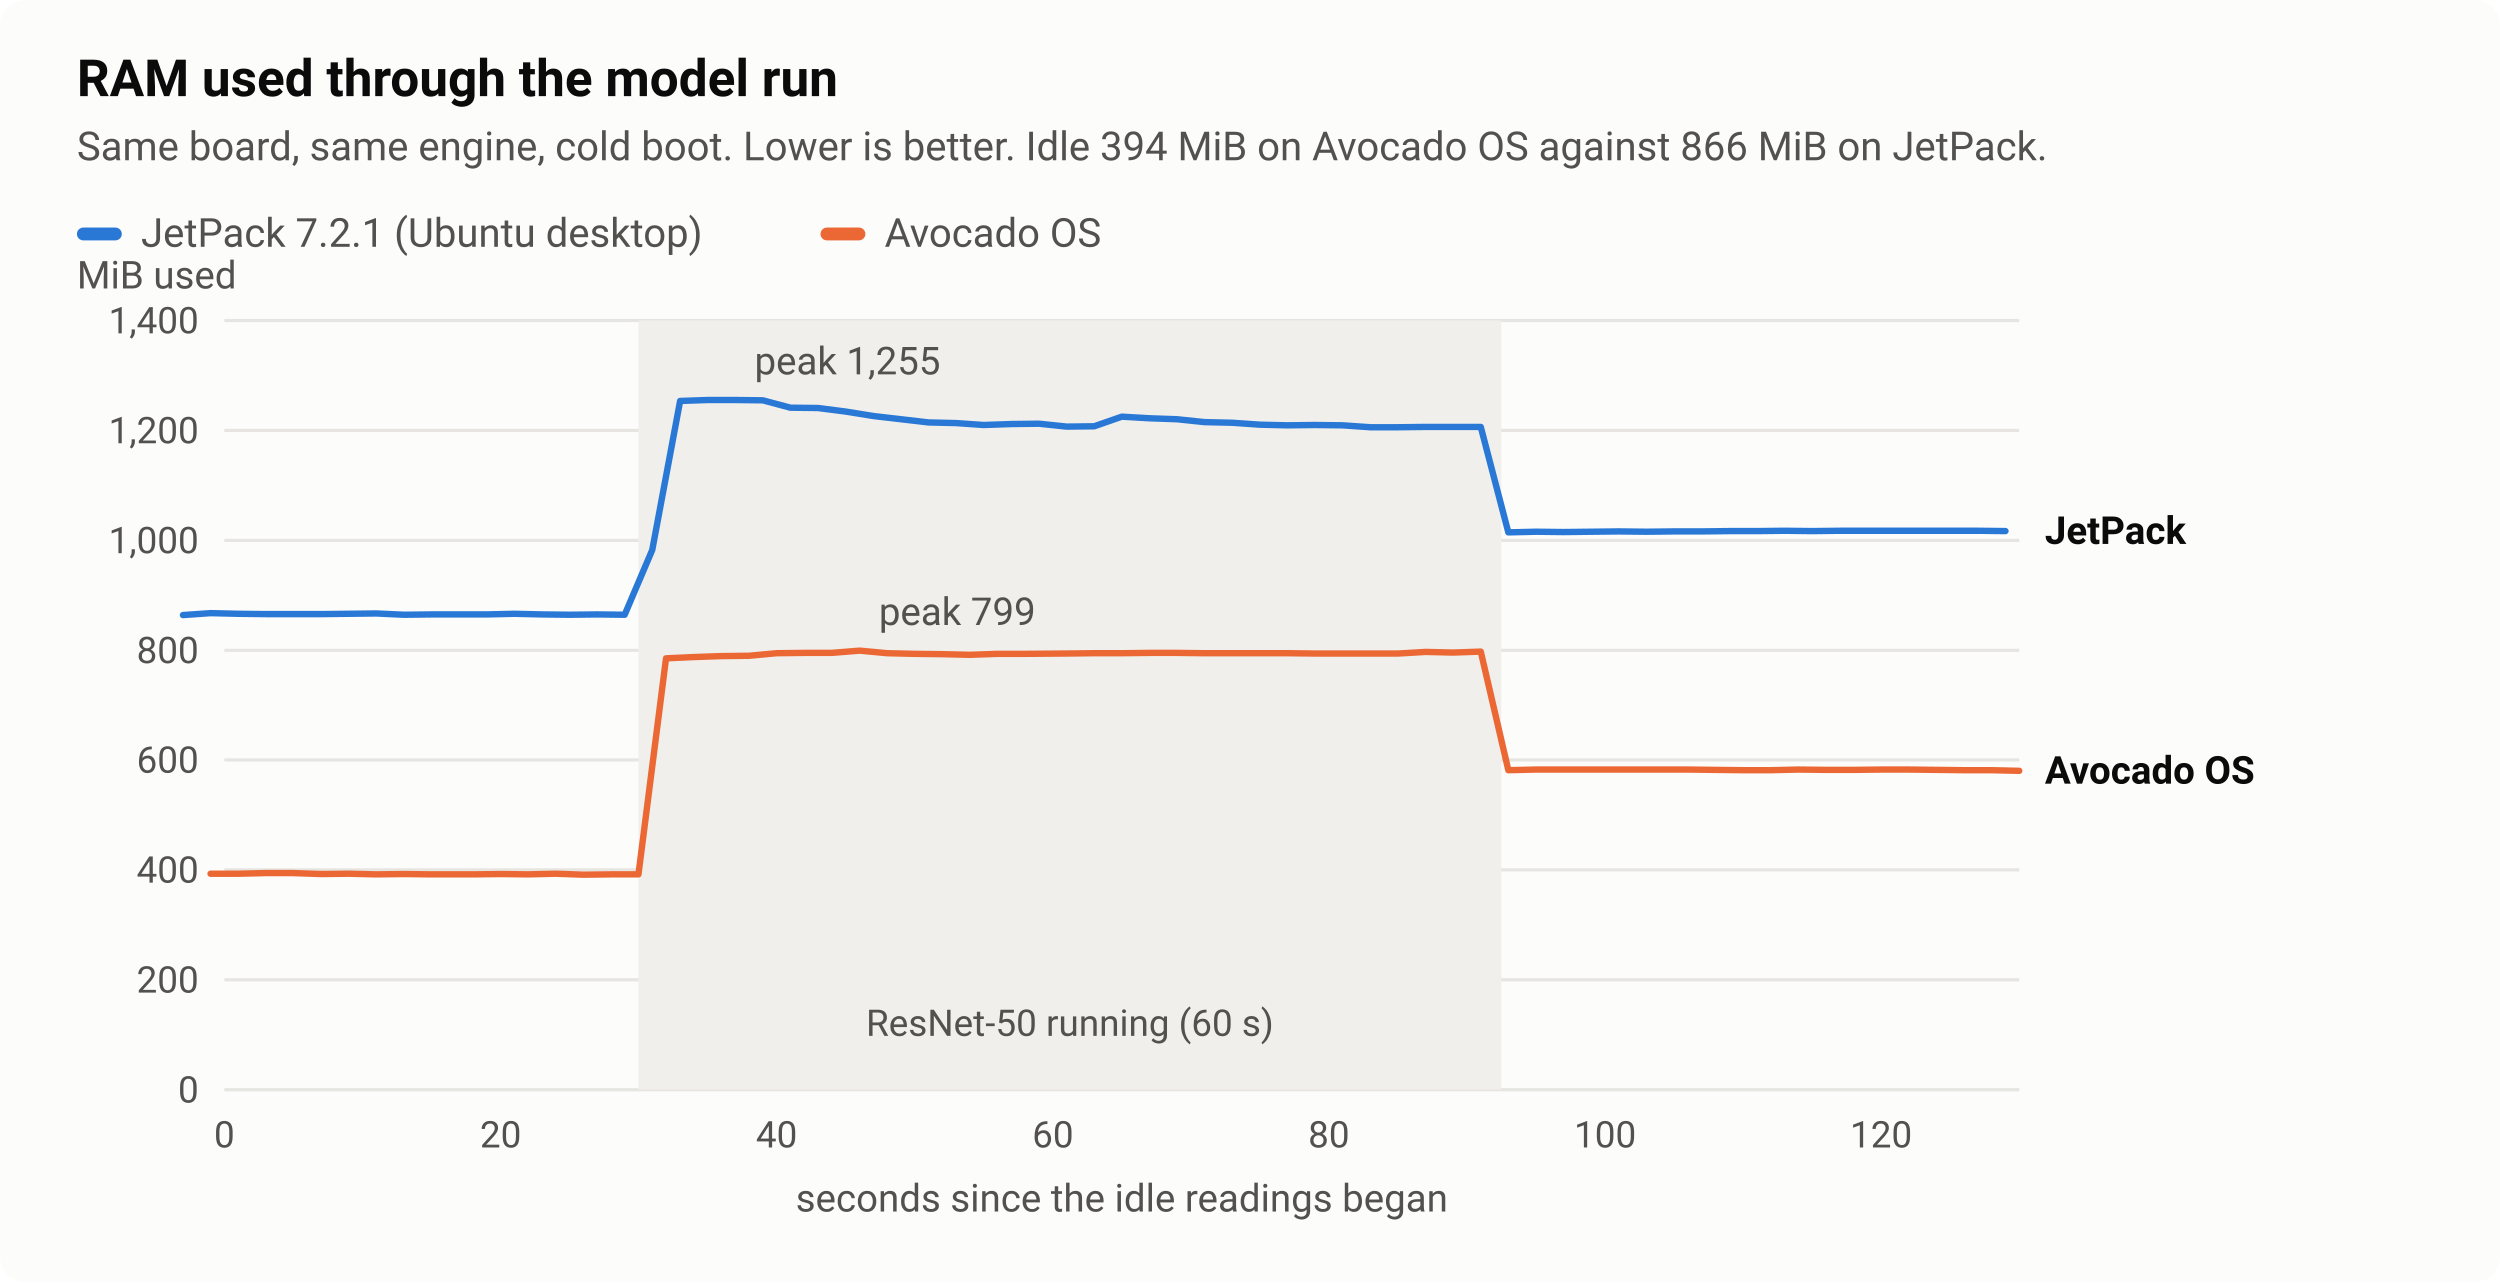
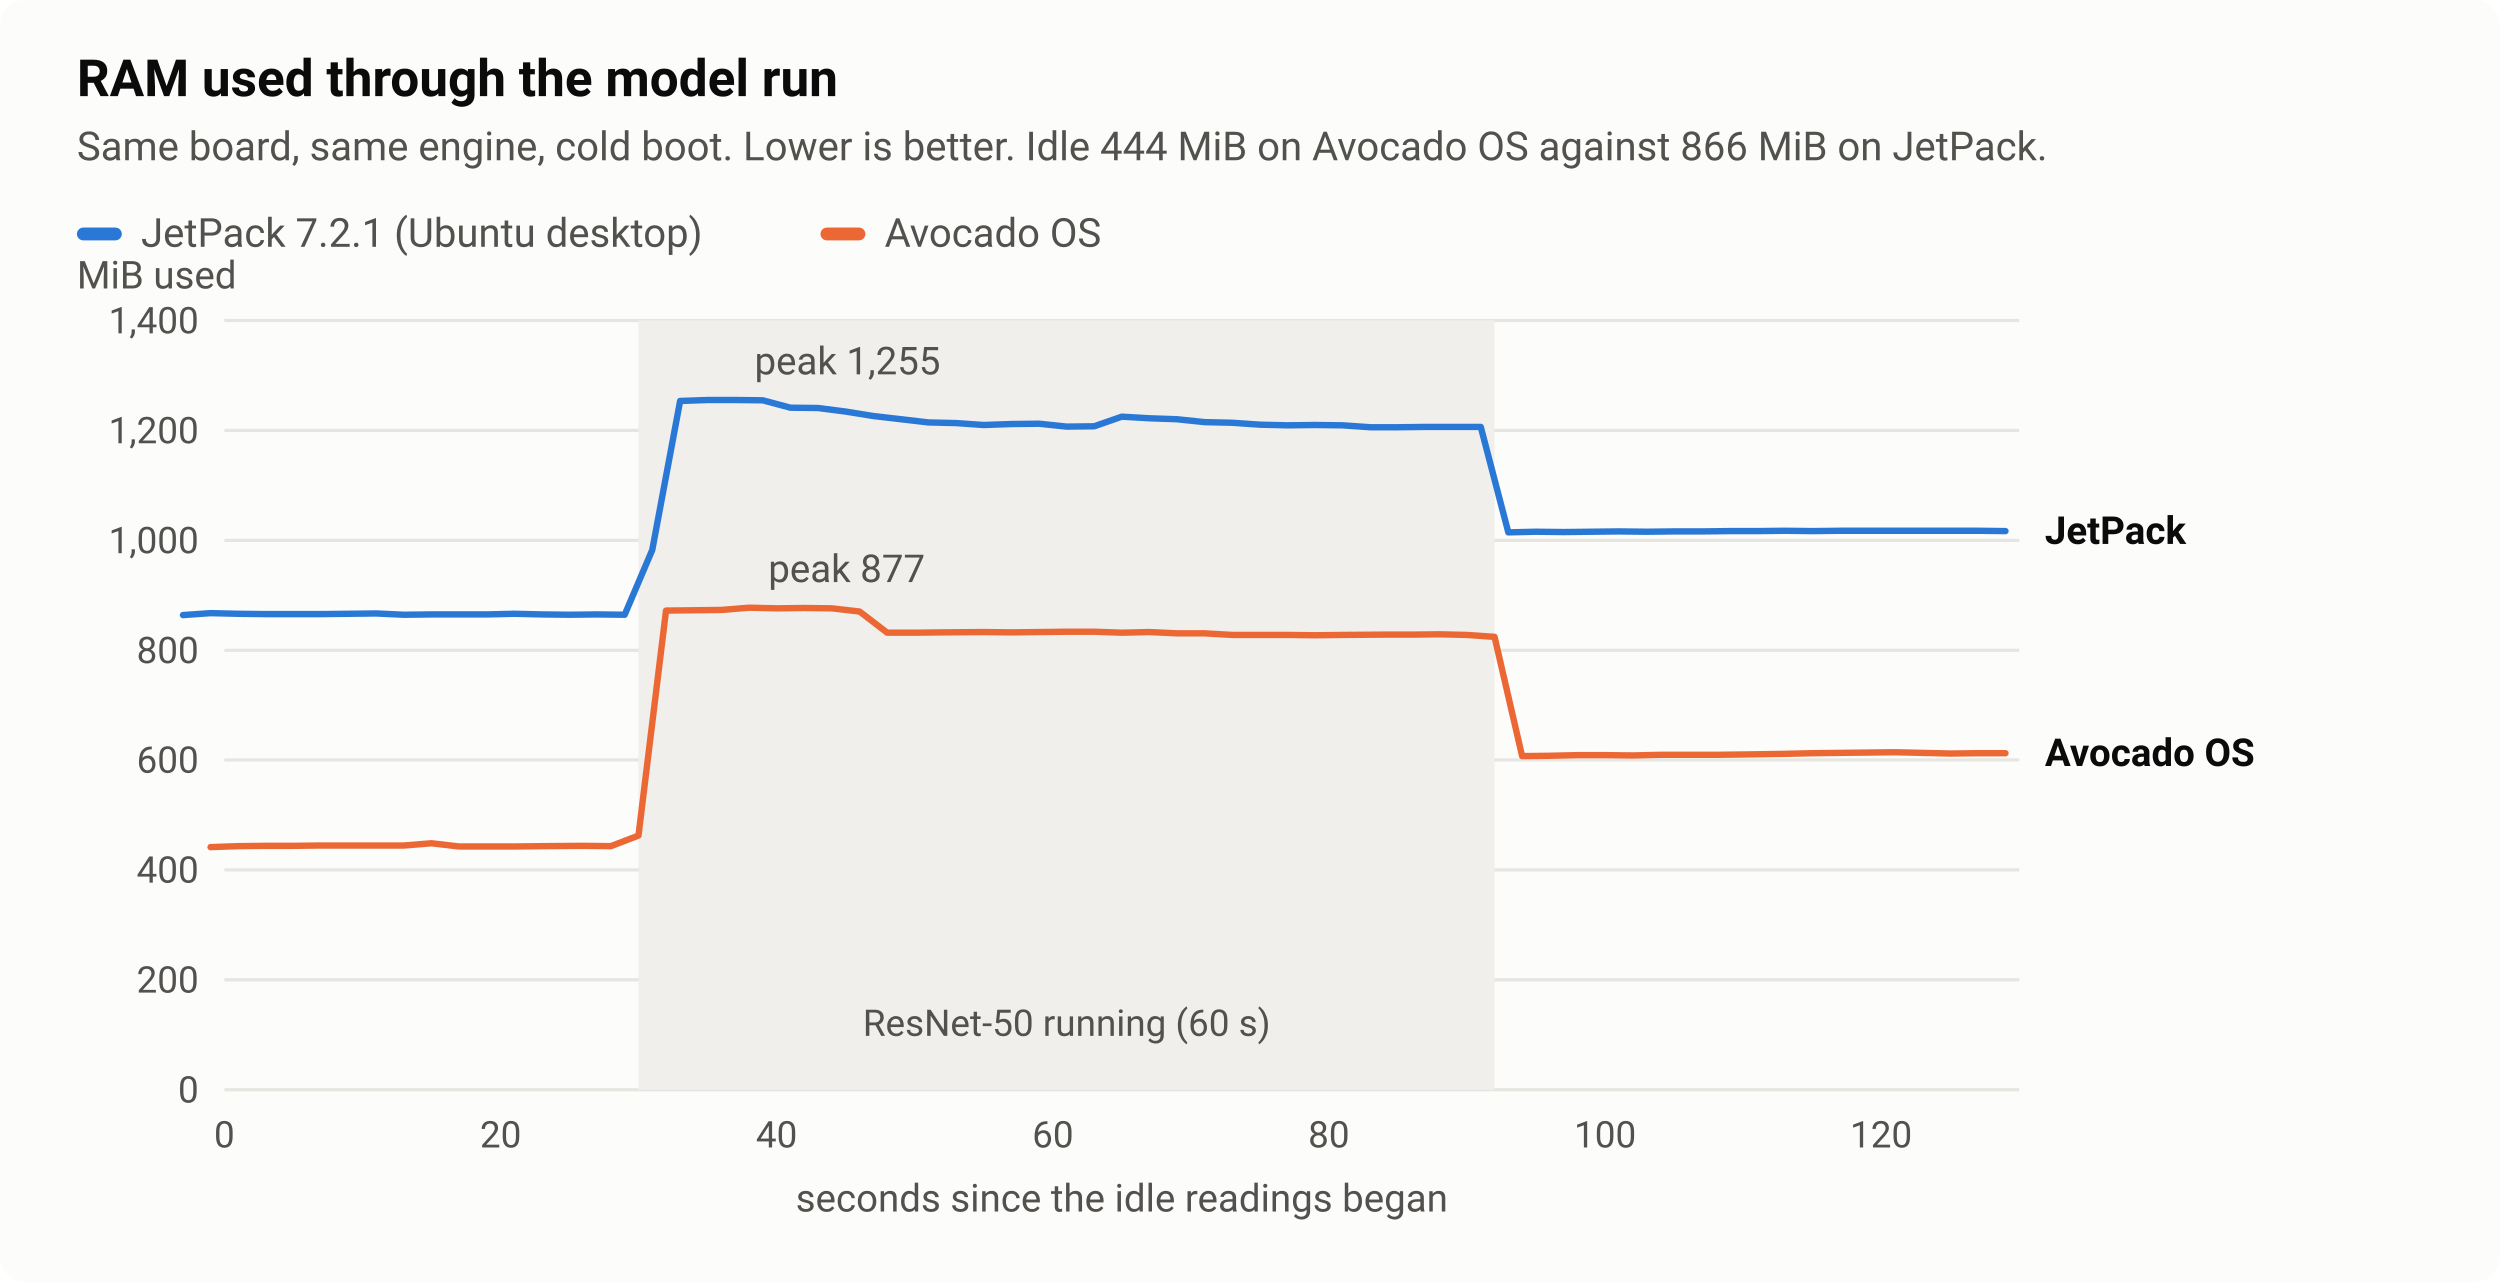
- <svg xmlns="http://www.w3.org/2000/svg" viewBox="0 0 780 400" width="780" height="400" role="img" aria-label="RAM used through the model run. Same board, same engine, cold boot. Lower is better. Idle 394 MiB on Avocado OS against 866 MiB on JetPack." font-family="system-ui, -apple-system, 'Segoe UI', Roboto, sans-serif">
+ <svg xmlns="http://www.w3.org/2000/svg" viewBox="0 0 780 400" width="780" height="400" role="img" aria-label="RAM used through the model run. Same board, same engine, cold boot. Lower is better. Idle 444 MiB on Avocado OS against 866 MiB on JetPack." font-family="system-ui, -apple-system, 'Segoe UI', Roboto, sans-serif">
  <rect width="780" height="400" rx="8" fill="#fcfcfb" />
  <text x="24" y="30" font-size="16" font-weight="600" fill="#0b0b0b">RAM used through the model run</text>
-   <text x="24" y="50" font-size="12.5" fill="#52514e">Same board, same engine, cold boot. Lower is better. Idle 394 MiB on Avocado OS against 866 MiB on JetPack.</text>
+   <text x="24" y="50" font-size="12.5" fill="#52514e">Same board, same engine, cold boot. Lower is better. Idle 444 MiB on Avocado OS against 866 MiB on JetPack.</text>
  <g font-size="12.5" fill="#52514e">
    <rect x="24" y="71" width="14" height="4" rx="2" fill="#2a78d6" />
    <text x="44" y="77">JetPack 7.2.1 (Ubuntu desktop)</text>
    <rect x="256" y="71" width="14" height="4" rx="2" fill="#eb6834" />
    <text x="276" y="77">Avocado OS</text>
  </g>
  <line x1="70" x2="630" y1="340.0" y2="340.0" stroke="#e6e5e1" stroke-width="1" />
  <text x="62" y="344.0" font-size="11.5" fill="#52514e" text-anchor="end">0</text>
  <line x1="70" x2="630" y1="305.7" y2="305.7" stroke="#e6e5e1" stroke-width="1" />
  <text x="62" y="309.7" font-size="11.5" fill="#52514e" text-anchor="end">200</text>
  <line x1="70" x2="630" y1="271.4" y2="271.4" stroke="#e6e5e1" stroke-width="1" />
  <text x="62" y="275.4" font-size="11.5" fill="#52514e" text-anchor="end">400</text>
  <line x1="70" x2="630" y1="237.1" y2="237.1" stroke="#e6e5e1" stroke-width="1" />
  <text x="62" y="241.1" font-size="11.5" fill="#52514e" text-anchor="end">600</text>
  <line x1="70" x2="630" y1="202.9" y2="202.9" stroke="#e6e5e1" stroke-width="1" />
  <text x="62" y="206.9" font-size="11.5" fill="#52514e" text-anchor="end">800</text>
  <line x1="70" x2="630" y1="168.6" y2="168.6" stroke="#e6e5e1" stroke-width="1" />
  <text x="62" y="172.6" font-size="11.5" fill="#52514e" text-anchor="end">1,000</text>
  <line x1="70" x2="630" y1="134.3" y2="134.3" stroke="#e6e5e1" stroke-width="1" />
  <text x="62" y="138.3" font-size="11.5" fill="#52514e" text-anchor="end">1,200</text>
  <line x1="70" x2="630" y1="100.0" y2="100.0" stroke="#e6e5e1" stroke-width="1" />
  <text x="62" y="104.0" font-size="11.5" fill="#52514e" text-anchor="end">1,400</text>
  <text x="24" y="90" font-size="12" fill="#52514e">MiB used</text>
  <text x="70.0" y="358" font-size="11.5" fill="#52514e" text-anchor="middle">0</text>
  <text x="156.2" y="358" font-size="11.5" fill="#52514e" text-anchor="middle">20</text>
  <text x="242.3" y="358" font-size="11.5" fill="#52514e" text-anchor="middle">40</text>
  <text x="328.5" y="358" font-size="11.5" fill="#52514e" text-anchor="middle">60</text>
  <text x="414.6" y="358" font-size="11.5" fill="#52514e" text-anchor="middle">80</text>
  <text x="500.8" y="358" font-size="11.5" fill="#52514e" text-anchor="middle">100</text>
  <text x="586.9" y="358" font-size="11.5" fill="#52514e" text-anchor="middle">120</text>
  <text x="350.0" y="378" font-size="12" fill="#52514e" text-anchor="middle">seconds since the idle readings began</text>
-   <rect x="199.2" y="100" width="269.2" height="240" fill="#f0efec" />
-   <text x="333.8" y="323.2" font-size="11.5" fill="#52514e" text-anchor="middle">ResNet-50 running (60 s)</text>
+   <rect x="199.2" y="100" width="267.1" height="240" fill="#f0efec" />
+   <text x="332.8" y="323.2" font-size="11.5" fill="#52514e" text-anchor="middle">ResNet-50 running (60 s)</text>
  <path d="M57.1,191.9 L65.7,191.3 L74.3,191.5 L82.9,191.6 L91.5,191.6 L100.2,191.6 L108.8,191.5 L117.4,191.4 L126.0,191.8 L134.6,191.7 L143.2,191.7 L151.8,191.7 L160.5,191.5 L169.1,191.7 L177.7,191.8 L186.3,191.7 L194.9,191.8 L203.5,171.6 L212.2,125.1 L220.8,124.8 L229.4,124.8 L238.0,124.9 L246.6,127.2 L255.2,127.3 L263.8,128.4 L272.5,129.8 L281.1,130.8 L289.7,131.8 L298.3,132.0 L306.9,132.6 L315.5,132.3 L324.2,132.2 L332.8,133.1 L341.4,133.0 L350.0,130.0 L358.6,130.5 L367.2,130.8 L375.8,131.7 L384.5,131.9 L393.1,132.5 L401.7,132.7 L410.3,132.6 L418.9,132.7 L427.5,133.3 L436.2,133.3 L444.8,133.2 L453.4,133.2 L462.0,133.2 L470.6,166.1 L479.2,165.9 L487.8,166.0 L496.5,165.9 L505.1,165.8 L513.7,165.9 L522.3,165.8 L530.9,165.8 L539.5,165.7 L548.2,165.7 L556.8,165.6 L565.4,165.7 L574.0,165.6 L582.6,165.6 L591.2,165.6 L599.8,165.6 L608.5,165.6 L617.1,165.6 L625.7,165.7" fill="none" stroke="#2a78d6" stroke-width="2" stroke-linejoin="round" stroke-linecap="round" />
-   <path d="M65.7,272.6 L74.3,272.6 L82.9,272.4 L91.5,272.4 L100.2,272.7 L108.8,272.6 L117.4,272.8 L126.0,272.7 L134.6,272.8 L147.5,272.8 L156.2,272.7 L164.8,272.8 L173.4,272.6 L182.0,272.9 L190.6,272.8 L199.2,272.8 L207.8,205.4 L216.5,205.0 L225.1,204.7 L233.7,204.6 L242.3,203.8 L250.9,203.7 L259.5,203.7 L268.2,203.0 L276.8,203.8 L285.4,204.0 L294.0,204.1 L302.6,204.3 L311.2,204.0 L319.8,204.0 L332.8,203.9 L341.4,203.8 L350.0,203.8 L358.6,203.7 L367.2,203.7 L375.8,203.8 L384.5,203.8 L393.1,203.8 L401.7,203.8 L410.3,203.9 L418.9,203.9 L427.5,203.9 L436.2,203.9 L444.8,203.4 L453.4,203.6 L462.0,203.3 L470.6,240.3 L479.2,240.1 L487.8,240.1 L496.5,240.1 L505.1,240.1 L518.0,240.1 L526.6,240.1 L535.2,240.2 L543.8,240.3 L552.5,240.3 L561.1,240.1 L569.7,240.2 L578.3,240.2 L586.9,240.1 L595.5,240.1 L604.2,240.2 L612.8,240.3 L621.4,240.3 L630.0,240.5" fill="none" stroke="#eb6834" stroke-width="2" stroke-linejoin="round" stroke-linecap="round" />
+   <path d="M65.7,264.3 L74.3,264.0 L82.9,263.9 L91.5,263.9 L100.2,263.8 L108.8,263.8 L117.4,263.8 L126.0,263.8 L134.6,263.1 L143.2,264.1 L151.8,264.1 L160.5,264.1 L169.1,264.0 L182.0,263.9 L190.6,264.0 L199.2,260.7 L207.8,190.5 L216.5,190.4 L225.1,190.3 L233.7,189.6 L242.3,189.8 L250.9,189.7 L259.5,189.8 L268.2,190.8 L276.8,197.4 L285.4,197.4 L294.0,197.3 L306.9,197.2 L315.5,197.3 L324.2,197.2 L332.8,197.1 L341.4,197.1 L350.0,197.4 L358.6,197.2 L367.2,197.6 L375.8,197.6 L384.5,198.1 L393.1,198.1 L401.7,198.1 L410.3,198.2 L418.9,198.1 L431.8,198.0 L440.5,198.0 L449.1,197.9 L457.7,198.1 L466.3,198.7 L474.9,235.9 L483.5,235.8 L492.2,235.6 L500.8,235.6 L509.4,235.7 L518.0,235.5 L526.6,235.5 L535.2,235.5 L543.8,235.4 L556.8,235.2 L565.4,235.0 L574.0,234.9 L582.6,234.8 L591.2,234.7 L599.8,234.9 L608.5,235.1 L617.1,235.0 L625.7,235.0" fill="none" stroke="#eb6834" stroke-width="2" stroke-linejoin="round" stroke-linecap="round" />
  <text x="638.0" y="169.7" font-size="12" font-weight="600" fill="#0b0b0b">JetPack</text>
-   <text x="638.0" y="244.5" font-size="12" font-weight="600" fill="#0b0b0b">Avocado OS</text>
+   <text x="638.0" y="239.0" font-size="12" font-weight="600" fill="#0b0b0b">Avocado OS</text>
  <text x="235.4" y="116.8" font-size="12" fill="#52514e">peak 1,255</text>
-   <text x="274.2" y="195.0" font-size="12" fill="#52514e">peak 799</text>
+   <text x="239.7" y="181.6" font-size="12" fill="#52514e">peak 877</text>
</svg>
